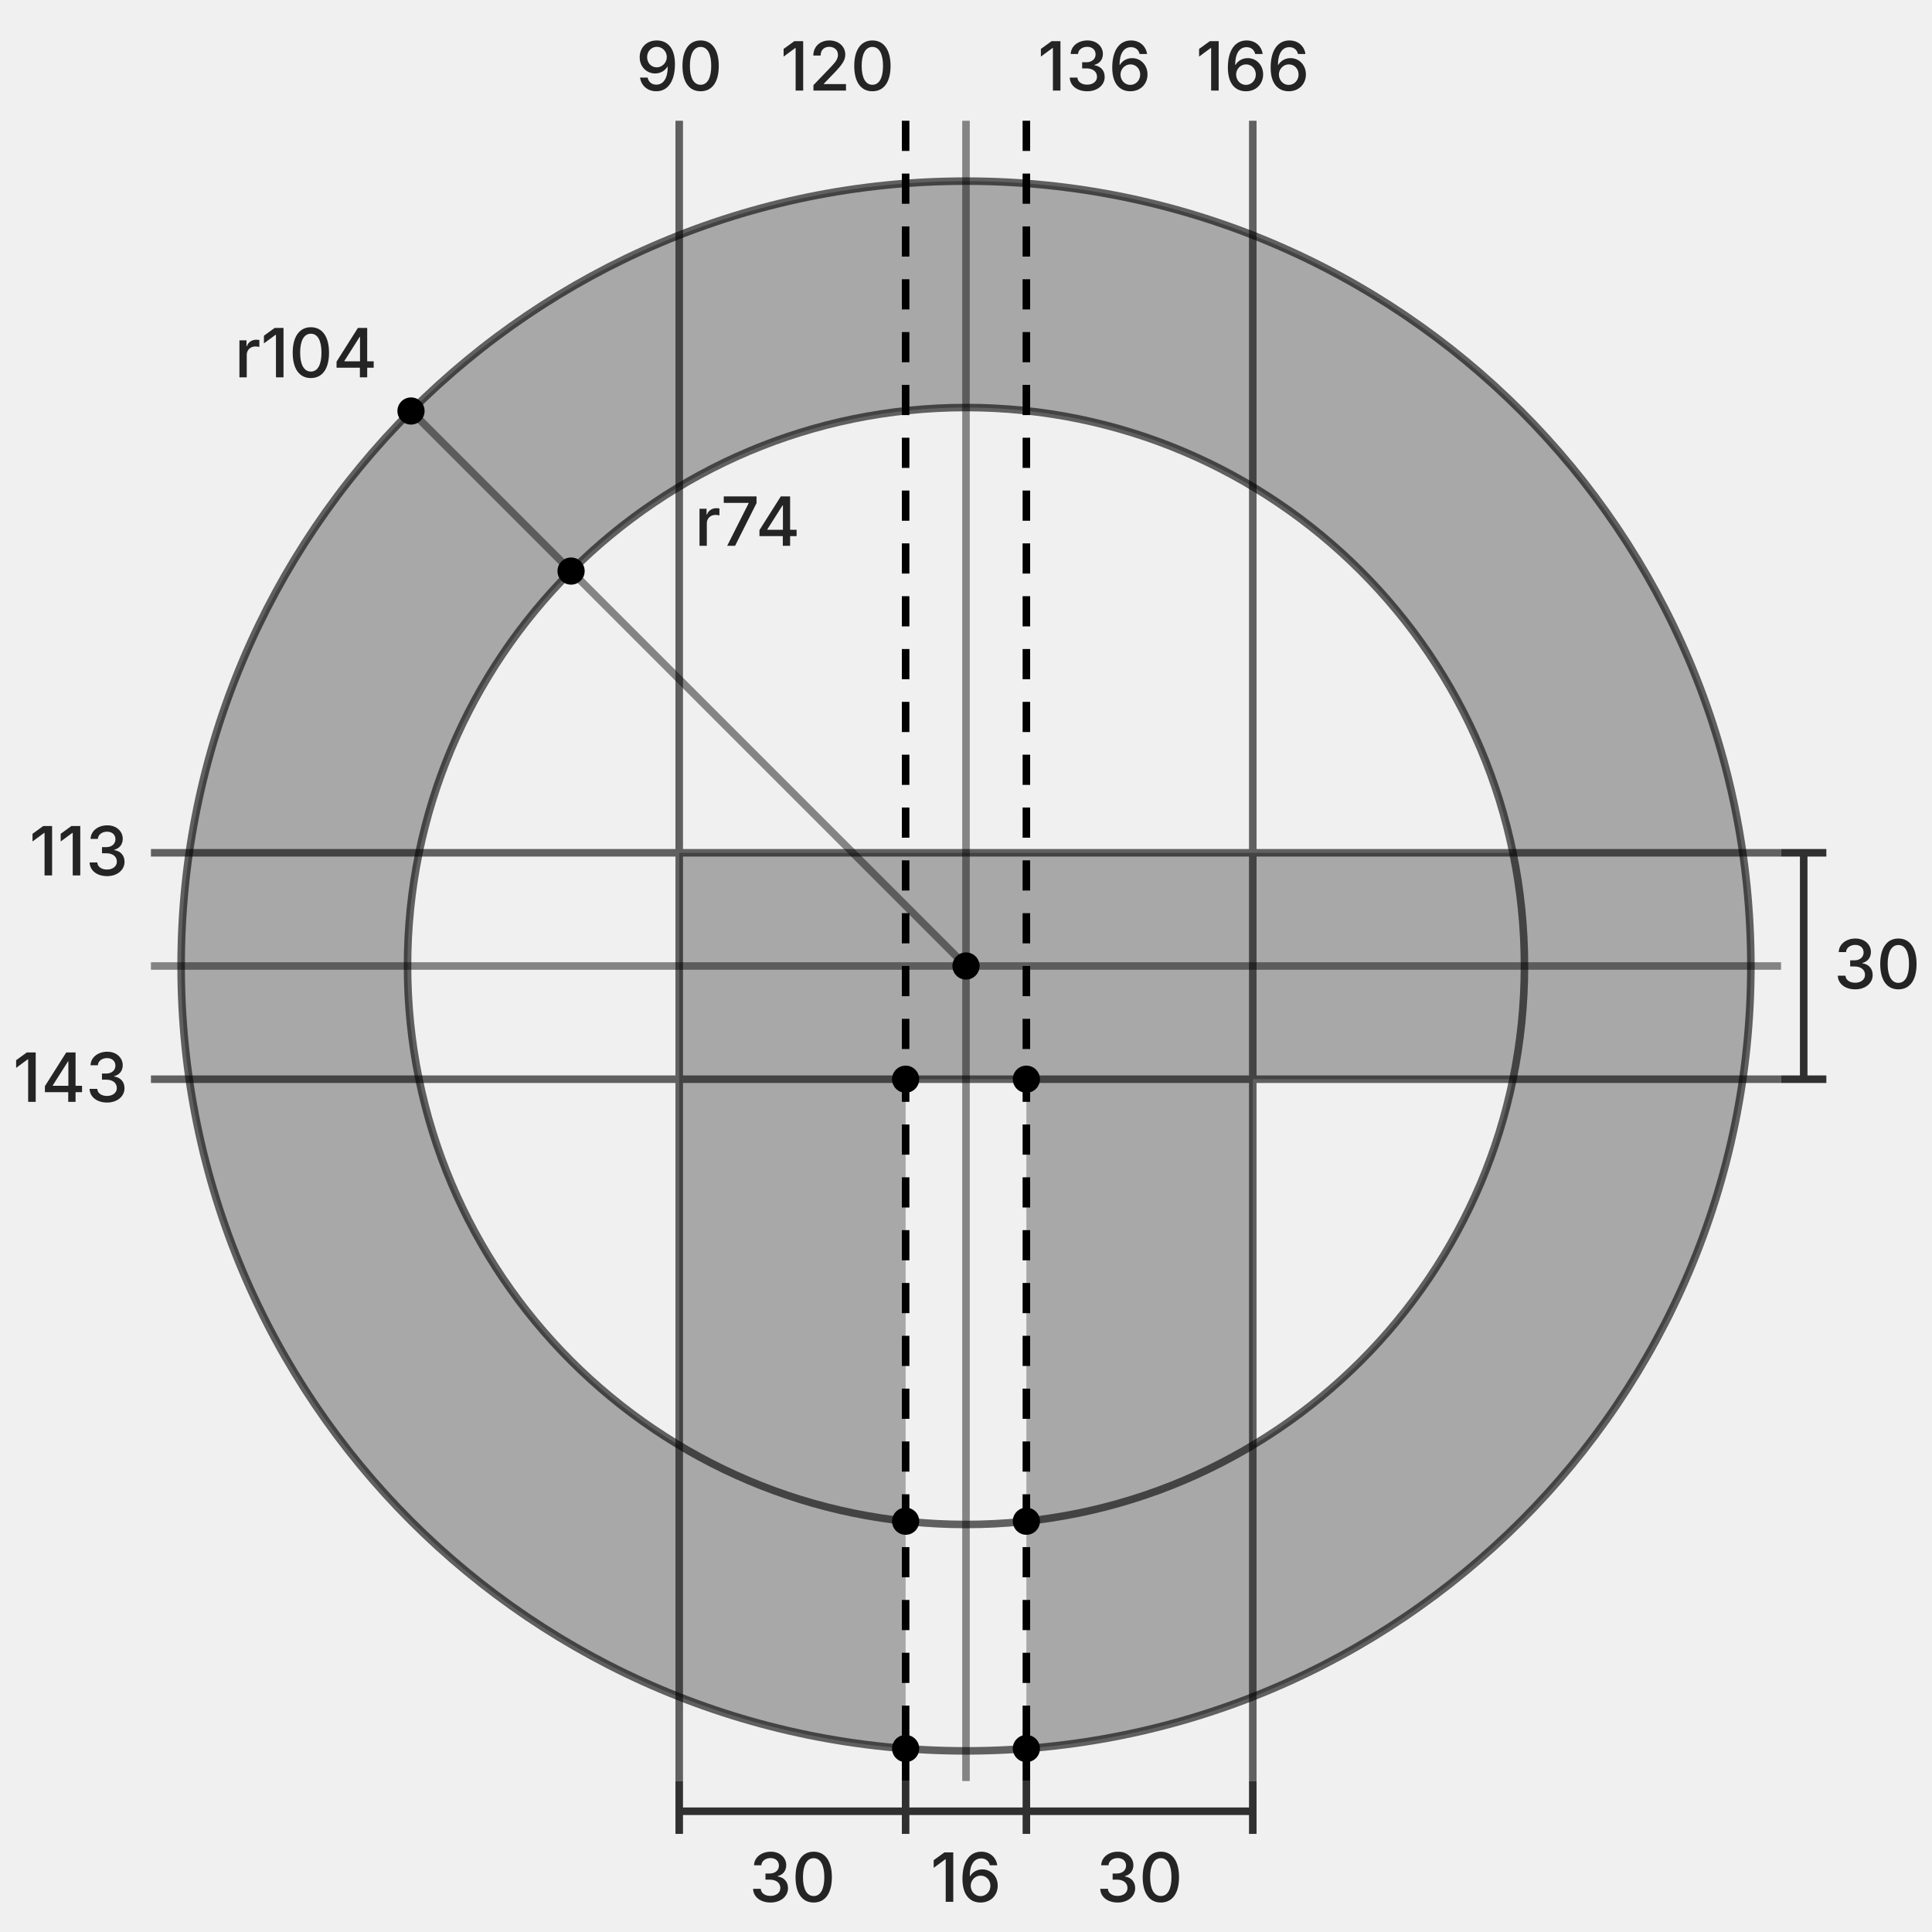
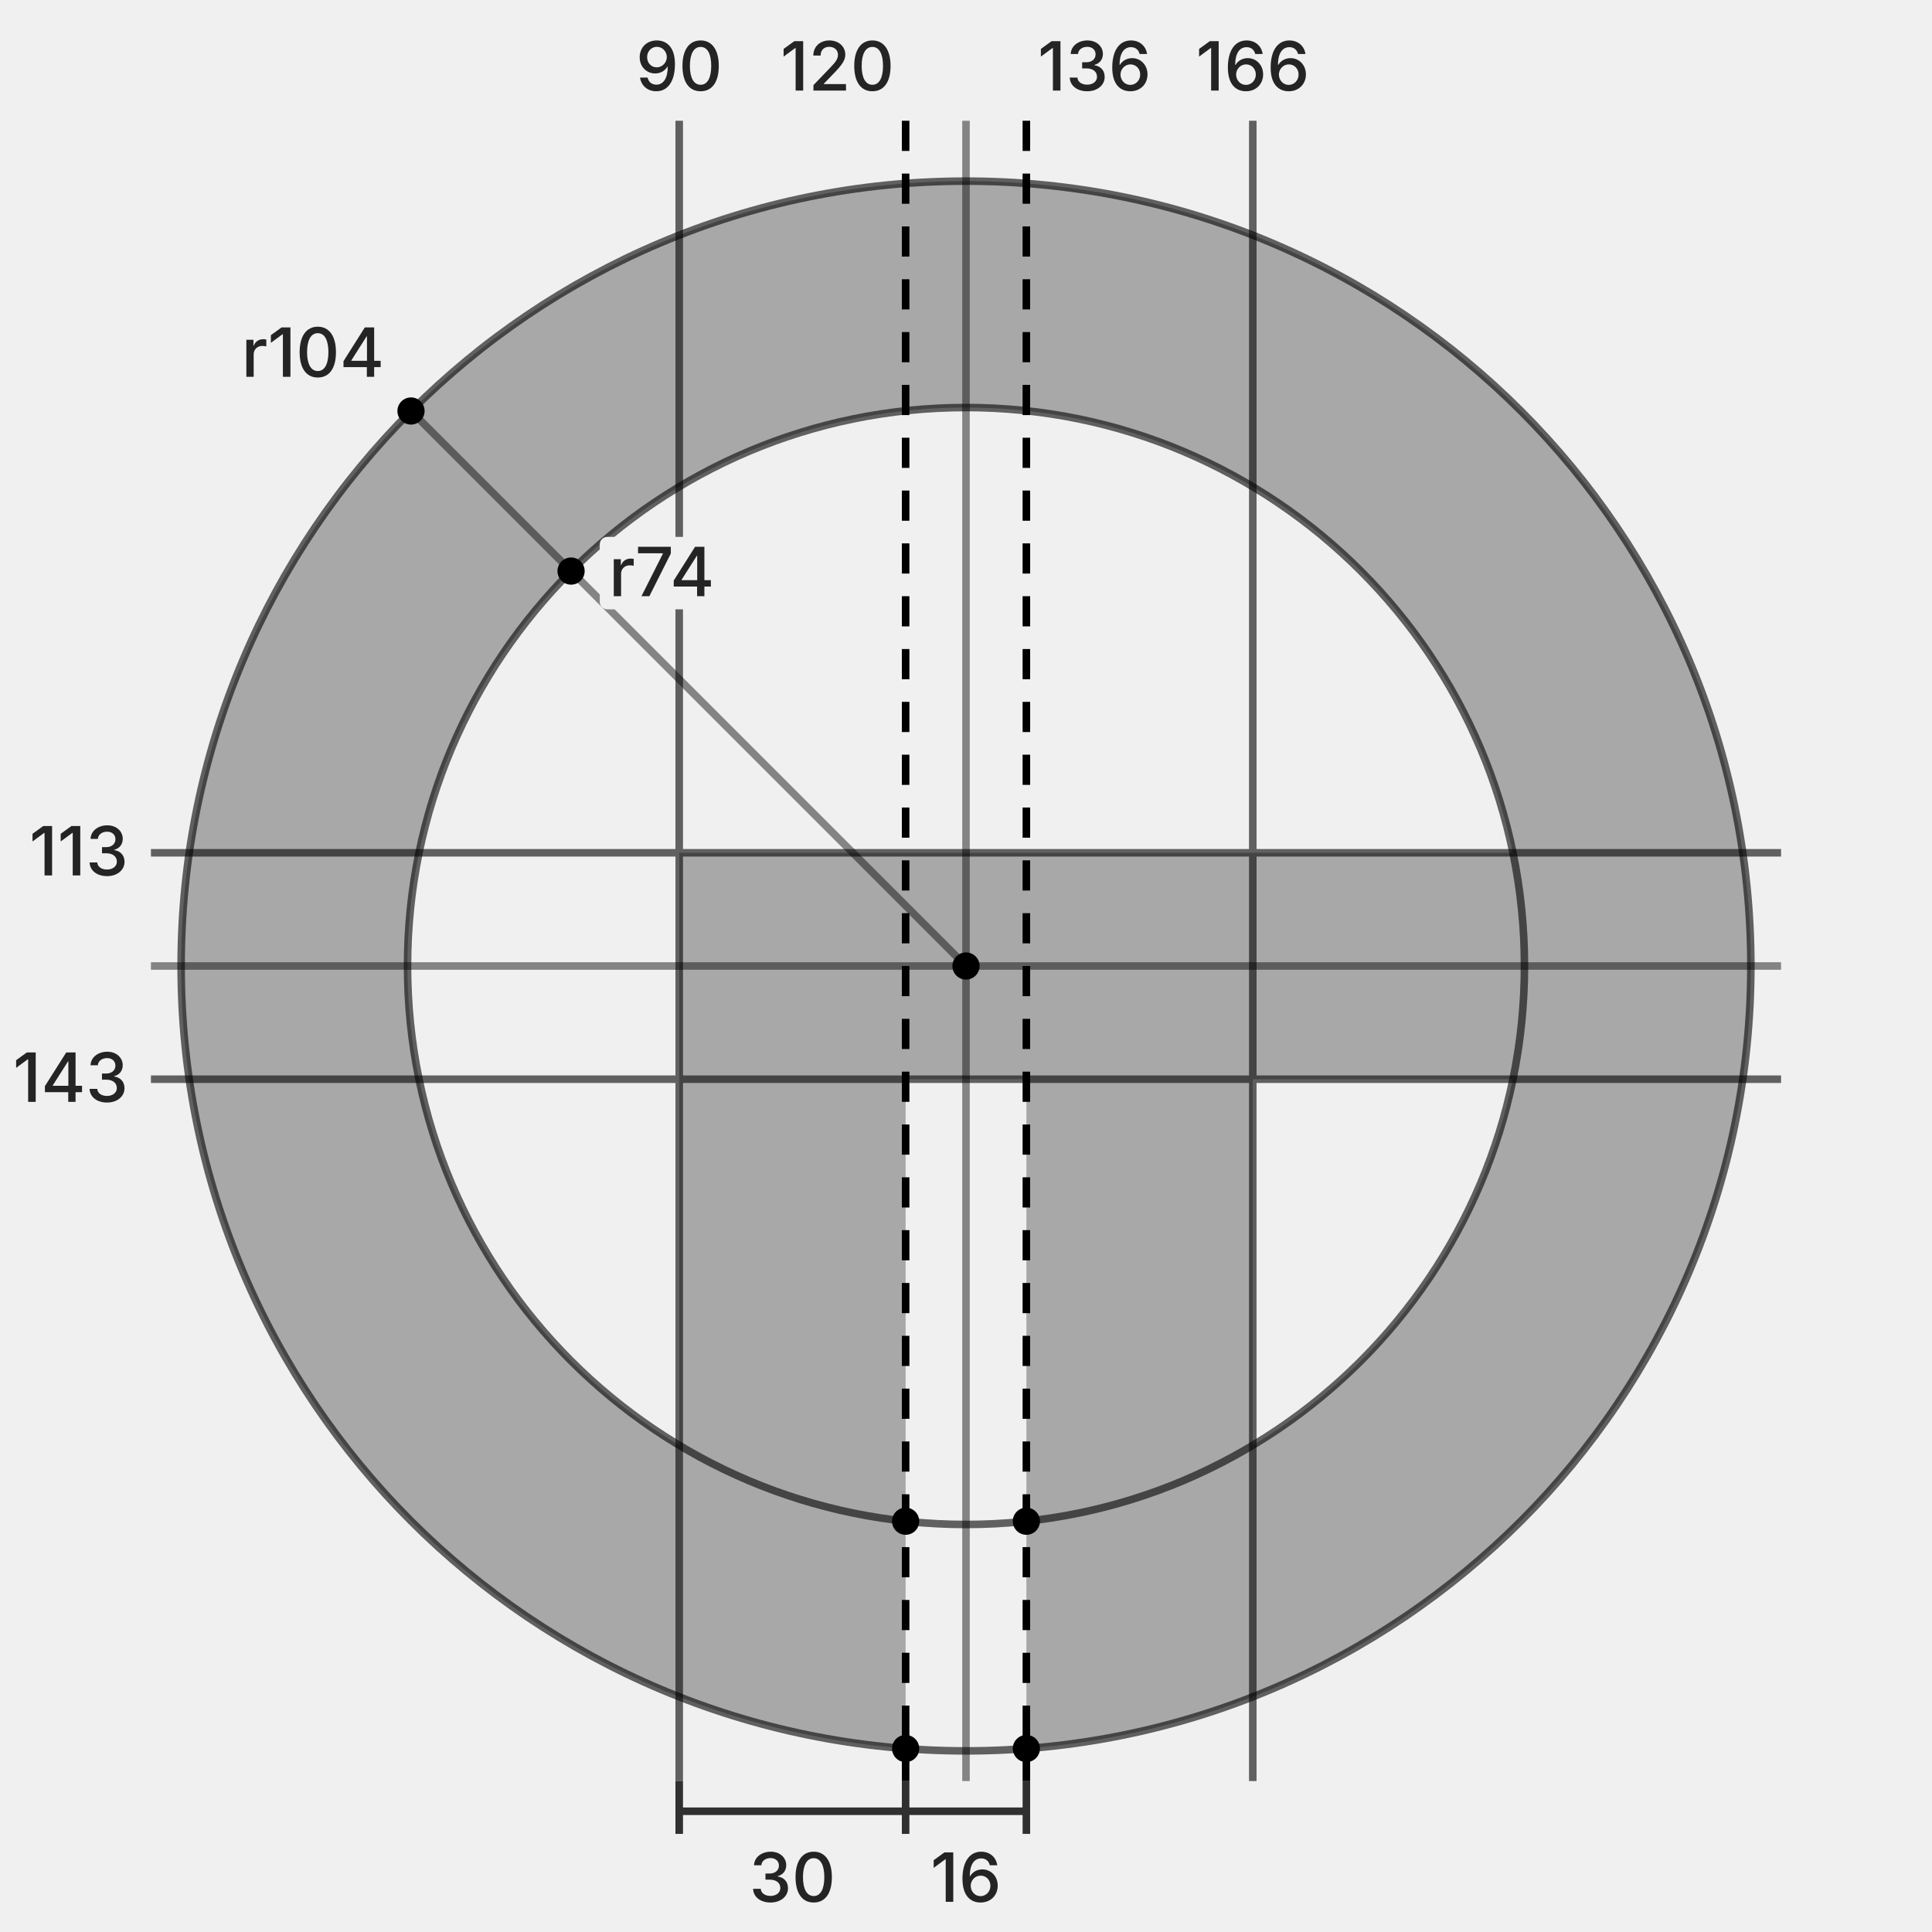
<svg xmlns="http://www.w3.org/2000/svg" viewBox="0 0 256 256" width="256" height="256" fill="currentColor" role="img" aria-label="closed-2 construction">
-   <path opacity="0.3" fill-rule="evenodd" d="M136 231.69A104 104 0 1 0 120 231.69L120 143L136 143ZM200.46 113L90 113L90 191.5A74 74 0 1 1 200.46 113ZM166 143L200.46 143A74 74 0 0 1 166 191.5Z" />
-   <g fill="none" stroke="currentColor" stroke-width="1">
-     <circle cx="128" cy="128" r="104" opacity="0.6" vector-effect="non-scaling-stroke" />
-     <circle cx="128" cy="128" r="74" opacity="0.6" vector-effect="non-scaling-stroke" />
-     <path opacity="0.45" vector-effect="non-scaling-stroke" d="M128 16V236M20 128H236M128 128L54.46 54.46" />
-     <path opacity="0.6" vector-effect="non-scaling-stroke" d="M90 16V236M166 16V236M20 113H236M20 143H236" />
-     <path opacity="1" stroke-dasharray="4 3" vector-effect="non-scaling-stroke" d="M120 16V236M136 16V236" />
-     <path opacity="0.8" vector-effect="non-scaling-stroke" d="M90 240H120M90 236V243M120 236V243M120 240H136M120 236V243M136 236V243M136 240H166M136 236V243M166 236V243M239 113V143M236 113H242M236 143H242" />
-   </g>
-   <g>
-     <circle cx="128" cy="128" r="1.8" />
-     <circle cx="54.46" cy="54.46" r="1.8" />
-     <circle cx="75.67" cy="75.67" r="1.8" />
-     <circle cx="120" cy="231.69" r="1.8" />
-     <circle cx="136" cy="231.69" r="1.8" />
-     <circle cx="120" cy="201.57" r="1.8" />
-     <circle cx="136" cy="201.57" r="1.8" />
-     <circle cx="120" cy="143" r="1.8" />
-     <circle cx="136" cy="143" r="1.8" />
+   <defs>
+     <mask id="ko-closed-2" maskUnits="userSpaceOnUse" x="0" y="0" width="256" height="256">
+       <rect x="0" y="0" width="256" height="256" fill="#fff" />
+       <rect x="98.22" y="244.14" width="13.56" height="9.6" rx="1" fill="#000" />
+       <rect x="121.85" y="244.14" width="12.3" height="9.6" rx="1" fill="#000" />
+       <rect x="83.22" y="4.14" width="13.56" height="9.6" rx="1" fill="#000" />
+       <rect x="101.82" y="4.14" width="17.88" height="9.6" rx="1" fill="#000" />
+       <rect x="136.3" y="4.14" width="17.88" height="9.6" rx="1" fill="#000" />
+       <rect x="157.06" y="4.14" width="17.88" height="9.6" rx="1" fill="#000" />
+       <rect x="1.58" y="108.14" width="16.62" height="9.6" rx="1" fill="#000" />
+       <rect x="0.32" y="138.14" width="17.88" height="9.6" rx="1" fill="#000" />
+       <rect x="30.64" y="42.07" width="21.48" height="9.6" rx="1" fill="#000" />
+       <rect x="79.47" y="71.14" width="17.16" height="9.6" rx="1" fill="#000" />
+     </mask>
+   </defs>
+   <g mask="url(#ko-closed-2)">
+     <path opacity="0.3" fill-rule="evenodd" d="M136 231.69A104 104 0 1 0 120 231.69L120 143L136 143ZM200.46 113L90 113L90 191.5A74 74 0 1 1 200.46 113ZM166 143L200.46 143A74 74 0 0 1 166 191.5Z" />
+     <g fill="none" stroke="currentColor" stroke-width="1">
+       <circle cx="128" cy="128" r="104" opacity="0.6" vector-effect="non-scaling-stroke" />
+       <circle cx="128" cy="128" r="74" opacity="0.6" vector-effect="non-scaling-stroke" />
+       <path opacity="0.45" vector-effect="non-scaling-stroke" d="M128 16L128 236M20 128L236 128M128 128L54.46 54.46" />
+       <path opacity="0.6" vector-effect="non-scaling-stroke" d="M20 113L236 113M20 143L236 143M90 16L90 236M166 16L166 236" />
+       <path opacity="1" stroke-dasharray="4 3" vector-effect="non-scaling-stroke" d="M120 16L120 236M136 16L136 236" />
+       <path opacity="0.8" vector-effect="non-scaling-stroke" d="M90 240H120M90 236V243M120 236V243M120 240H136M120 236V243M136 236V243" />
+     </g>
+     <g>
+       <circle cx="128" cy="128" r="1.8" />
+       <circle cx="120" cy="231.69" r="1.8" />
+       <circle cx="120" cy="201.57" r="1.8" />
+       <circle cx="136" cy="231.69" r="1.8" />
+       <circle cx="136" cy="201.57" r="1.8" />
+       <circle cx="54.46" cy="54.46" r="1.8" />
+       <circle cx="75.67" cy="75.67" r="1.8" />
+     </g>
  </g>
  <g font-family="Inter, ui-sans-serif, system-ui, sans-serif" font-size="9" font-weight="500" opacity="0.85">
-     <text x="90" y="12" text-anchor="middle">90</text>
-     <text x="118.5" y="12" text-anchor="end">120</text>
-     <text x="137.5" y="12" text-anchor="start">136</text>
-     <text x="166" y="12" text-anchor="middle">166</text>
-     <text x="17" y="116" text-anchor="end">113</text>
-     <text x="17" y="146" text-anchor="end">143</text>
-     <text x="105" y="252" text-anchor="middle">30</text>
-     <text x="128" y="252" text-anchor="middle">16</text>
-     <text x="151" y="252" text-anchor="middle">30</text>
-     <text x="243" y="131">30</text>
-     <text x="50" y="50" text-anchor="end">r104</text>
-     <text x="92.03" y="72.32">r74</text>
+     <text textLength="11.45" x="105" y="252" text-anchor="middle">30</text>
+     <text textLength="9.41" x="128" y="252" text-anchor="middle">16</text>
+     <text textLength="11.48" x="90" y="12" text-anchor="middle">90</text>
+     <text textLength="15.09" x="118.5" y="12" text-anchor="end">120</text>
+     <text textLength="15.05" x="137.5" y="12">136</text>
+     <text textLength="15.08" x="166" y="12" text-anchor="middle">166</text>
+     <text textLength="13.13" x="17" y="116" text-anchor="end">113</text>
+     <text textLength="15.28" x="17" y="146" text-anchor="end">143</text>
+     <text textLength="18.94" x="50.92" y="49.93" text-anchor="end">r104</text>
+     <text textLength="14.02" x="80.67" y="79">r74</text>
  </g>
</svg>
